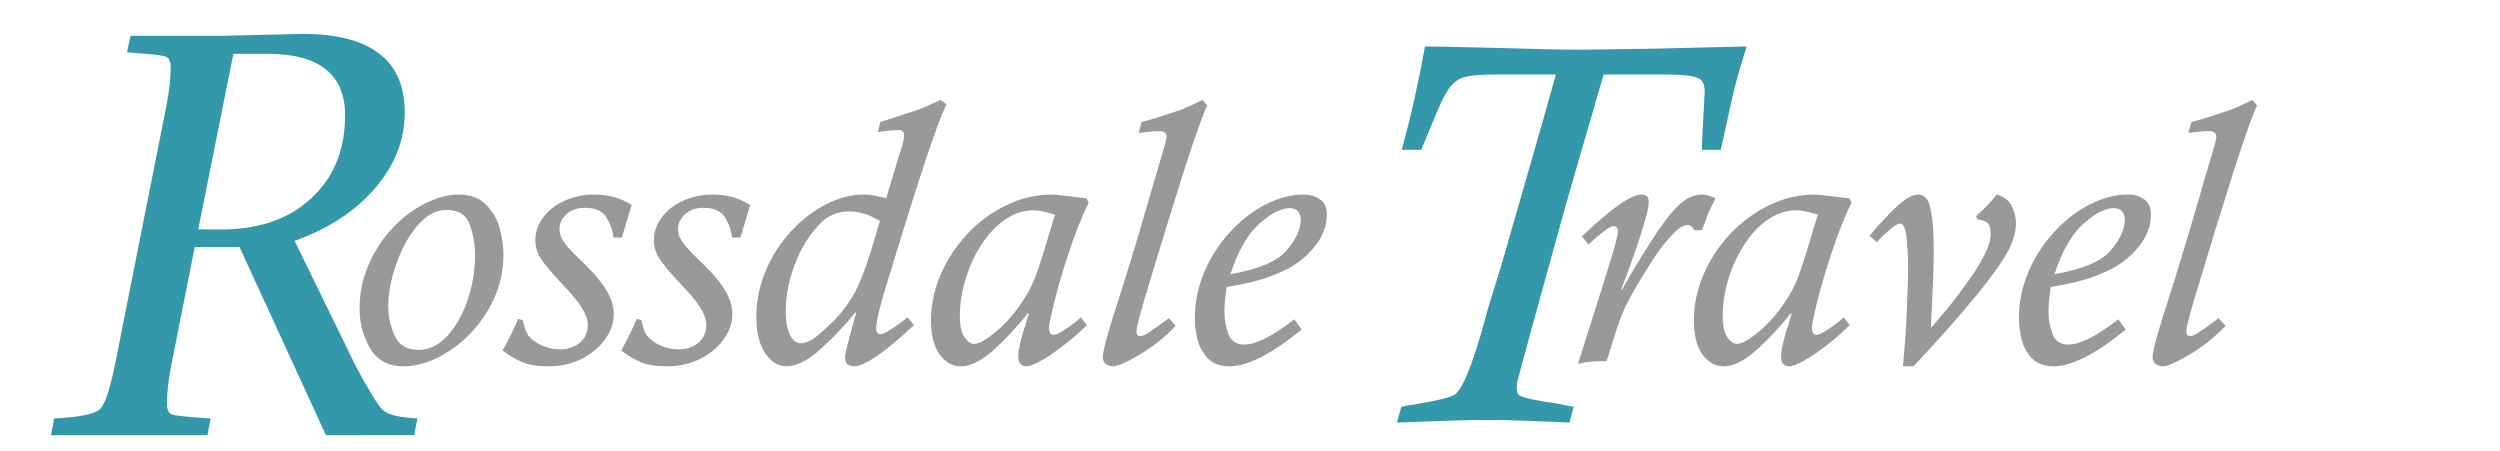
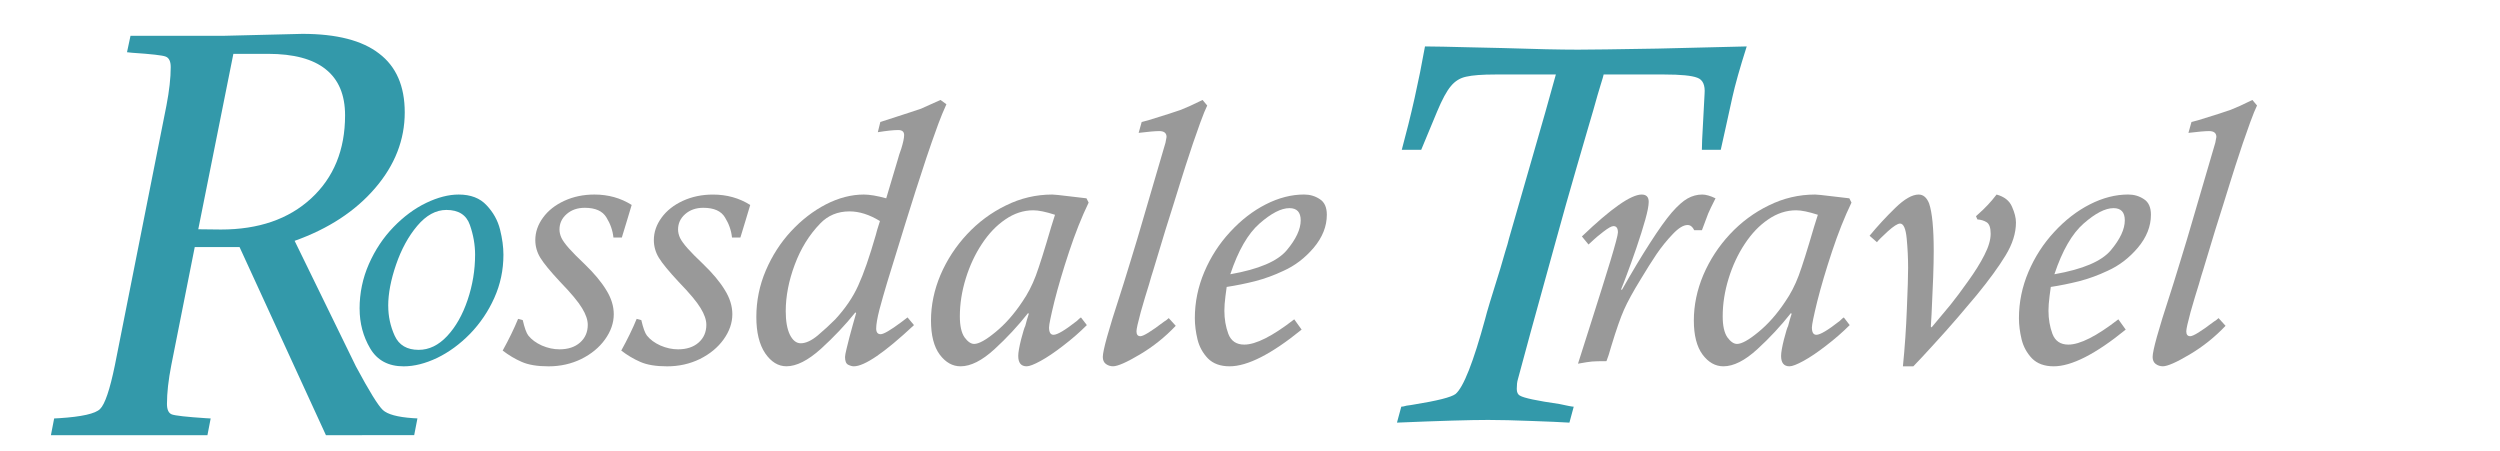
<svg xmlns="http://www.w3.org/2000/svg" width="85.295mm" height="15.369mm" viewBox="0 0 85.295 15.369" version="1.1" id="svg8">
  <g id="layer1" transform="translate(-11.82504,-2.01831)" style="display:inline">
    <g id="g33" transform="matrix(0.8909067,0,0,0.8909067,3.027285,1.375832)" style="fill:#3399aa;fill-opacity:1">
      <g aria-label="R " id="text12" style="font-size:21.167px;line-height:1.25;font-family:'Lucida Bright';-inkscape-font-specification:'Lucida Bright, Italic';font-variant-ligatures:normal;font-variant-caps:normal;font-variant-numeric:normal;font-variant-east-asian:normal;text-align:start;letter-spacing:0px;word-spacing:0px;writing-mode:lr-tb;text-anchor:start;fill:#3399aa;fill-opacity:1;stroke:none;stroke-width:0.265">
        <path d="M 22.357,17.387 19.049,10.183 h -1.716 l -0.899,4.527 q -0.165,0.847 -0.165,1.478 0,0.331 0.186,0.403 0.196,0.072 1.302,0.145 l 0.186,0.01 -0.124,0.641 h -5.994 l 0.124,-0.641 0.196,-0.01 q 1.292,-0.083 1.561,-0.351 0.279,-0.269 0.568,-1.674 l 1.974,-9.943 q 0.165,-0.858 0.165,-1.478 0,-0.331 -0.196,-0.403 -0.186,-0.072 -1.282,-0.145 l -0.196,-0.021 0.134,-0.63 h 3.617 L 21.458,2.018 q 1.964,0 2.935,0.754 0.982,0.744 0.982,2.253 0,1.581 -1.137,2.904 -1.137,1.323 -3.08,2.015 l 2.346,4.806 q 0.765,1.426 1.034,1.674 0.269,0.248 1.137,0.31 l 0.186,0.01 -0.124,0.641 z m -4.889,-7.886 0.868,0.01 q 2.16,0 3.452,-1.189 1.302,-1.199 1.302,-3.183 0,-1.178 -0.744,-1.767 Q 21.613,2.783 20.135,2.783 H 18.812 Z" style="font-size:21.167px;font-family:'Lucida Bright';-inkscape-font-specification:'Lucida Bright, Italic';font-variant-ligatures:normal;font-variant-caps:normal;font-variant-numeric:normal;font-variant-east-asian:normal;fill:#3399aa;stroke-width:0.265;fill-opacity:1" id="path2021" />
      </g>
      <g aria-label="T" id="text18" style="font-size:21.167px;line-height:1.25;font-family:'Calisto MT';-inkscape-font-specification:'Calisto MT, Italic';font-variant-ligatures:normal;font-variant-caps:normal;font-variant-numeric:normal;font-variant-east-asian:normal;text-align:start;letter-spacing:0px;word-spacing:0px;writing-mode:lr-tb;text-anchor:start;fill:#3399aa;fill-opacity:1;stroke:none;stroke-width:0.265">
        <path d="m 75.773,6.457 h -0.723 q 0,-0.031 0.01,-0.382 0.021,-0.362 0.093,-1.757 0.041,-0.506 -0.279,-0.62 Q 74.554,3.574 73.613,3.574 H 71.288 q -0.01,0.062 -0.114,0.393 -0.103,0.331 -0.124,0.413 -0.124,0.455 -0.382,1.323 -0.248,0.868 -0.424,1.457 -0.165,0.579 -0.403,1.406 -0.227,0.827 -0.382,1.375 -1.209,4.361 -1.457,5.312 -0.041,0.134 -0.041,0.362 0,0.196 0.124,0.258 0.217,0.134 1.509,0.32 0.465,0.103 0.548,0.103 l -0.165,0.61 q -0.506,-0.031 -1.406,-0.062 -1.054,-0.041 -1.705,-0.041 -1.034,0 -3.493,0.103 l 0.165,-0.61 q 0.031,0 0.083,-0.01 0.062,-0.021 0.124,-0.031 0.072,-0.01 0.155,-0.021 0.093,-0.021 0.124,-0.021 1.344,-0.217 1.592,-0.403 0.455,-0.382 1.137,-2.884 0.072,-0.31 0.579,-1.922 0.093,-0.331 0.186,-0.641 0.103,-0.32 0.145,-0.506 L 68.6,6.602 q 0.475,-1.633 0.858,-3.028 h -2.325 q -0.744,0 -1.106,0.083 -0.351,0.072 -0.589,0.362 -0.238,0.279 -0.527,0.972 l -0.61,1.468 h -0.744 Q 64.094,4.483 64.446,2.499 q 0.393,0 0.713,0.01 0.331,0.01 0.879,0.021 0.548,0.01 1.375,0.031 1.881,0.062 2.894,0.062 0.651,0 3.049,-0.041 l 3.411,-0.083 Q 76.373,3.739 76.218,4.442 76.093,5.021 75.959,5.62 75.825,6.209 75.773,6.457 Z" style="font-size:21.167px;font-family:'Calisto MT';-inkscape-font-specification:'Calisto MT, Italic';font-variant-ligatures:normal;font-variant-caps:normal;font-variant-numeric:normal;font-variant-east-asian:normal;fill:#3399aa;stroke-width:0.265;fill-opacity:1" id="path2024" />
      </g>
    </g>
-     <g id="g39" transform="matrix(0.8869912,0,0,0.8869912,2.685811,1.366383)" style="display:inline;fill:#999999">
-       <g aria-label="ossdale" id="text22" style="font-size:14.111px;line-height:1.25;font-family:'Calisto MT';-inkscape-font-specification:'Calisto MT, Italic';font-variant-ligatures:normal;font-variant-caps:normal;font-variant-numeric:normal;font-variant-east-asian:normal;text-align:start;letter-spacing:0px;word-spacing:0px;writing-mode:lr-tb;text-anchor:start;fill:#999999;fill-opacity:1;stroke:none;stroke-width:0.265">
-         <path d="m 24.135,12.607 q 0,-0.903 0.358,-1.716 0.358,-0.813 0.944,-1.419 0.586,-0.606 1.254,-0.93 0.675,-0.324 1.254,-0.324 0.696,0 1.075,0.413 0.386,0.407 0.517,0.93 0.131,0.524 0.131,0.972 0,0.882 -0.351,1.661 -0.345,0.772 -0.93,1.378 -0.586,0.599 -1.268,0.93 -0.682,0.324 -1.288,0.324 -0.882,0 -1.288,-0.689 -0.407,-0.689 -0.407,-1.53 z m 1.102,-0.11 q 0,0.606 0.248,1.151 0.248,0.544 0.923,0.544 0.599,0 1.096,-0.531 0.496,-0.531 0.785,-1.385 0.289,-0.854 0.289,-1.743 0,-0.572 -0.2,-1.144 -0.2,-0.579 -0.903,-0.579 -0.606,0 -1.123,0.613 -0.51,0.606 -0.813,1.488 -0.303,0.882 -0.303,1.585 z" style="font-size:14.111px;font-family:'Calisto MT';-inkscape-font-specification:'Calisto MT, Italic';font-variant-ligatures:normal;font-variant-caps:normal;font-variant-numeric:normal;font-variant-east-asian:normal;fill:#999999;stroke-width:0.265" id="path1993" />
+     <g id="g39" transform="matrix(0.8869912,0,0,0.8869912,2.685811,1.366383)" style="display:inline;fill:#444444">
+       <g aria-label="ossdale" id="text22" style="font-size:14.111px;line-height:1.25;font-family:'Calisto MT';-inkscape-font-specification:'Calisto MT, Italic';font-variant-ligatures:normal;font-variant-caps:normal;font-variant-numeric:normal;font-variant-east-asian:normal;text-align:start;letter-spacing:0px;word-spacing:0px;writing-mode:lr-tb;text-anchor:start;fill:#3399aa;fill-opacity:1;stroke:none;stroke-width:0.265">
+         <path d="m 24.135,12.607 q 0,-0.903 0.358,-1.716 0.358,-0.813 0.944,-1.419 0.586,-0.606 1.254,-0.93 0.675,-0.324 1.254,-0.324 0.696,0 1.075,0.413 0.386,0.407 0.517,0.93 0.131,0.524 0.131,0.972 0,0.882 -0.351,1.661 -0.345,0.772 -0.93,1.378 -0.586,0.599 -1.268,0.93 -0.682,0.324 -1.288,0.324 -0.882,0 -1.288,-0.689 -0.407,-0.689 -0.407,-1.53 z m 1.102,-0.11 q 0,0.606 0.248,1.151 0.248,0.544 0.923,0.544 0.599,0 1.096,-0.531 0.496,-0.531 0.785,-1.385 0.289,-0.854 0.289,-1.743 0,-0.572 -0.2,-1.144 -0.2,-0.579 -0.903,-0.579 -0.606,0 -1.123,0.613 -0.51,0.606 -0.813,1.488 -0.303,0.882 -0.303,1.585 z" style="font-size:14.111px;font-family:'Calisto MT';-inkscape-font-specification:'Calisto MT, Italic';font-variant-ligatures:normal;font-variant-caps:normal;font-variant-numeric:normal;font-variant-east-asian:normal;fill:#3399aa;stroke-width:0.265" id="path1993" />
        <path d="M 34.222,9.871 H 33.899 Q 33.857,9.465 33.63,9.1 33.409,8.728 32.796,8.728 q -0.42,0 -0.696,0.241 -0.276,0.241 -0.276,0.593 0,0.158 0.076,0.324 0.076,0.158 0.289,0.4 0.214,0.241 0.593,0.599 0.558,0.537 0.841,1.006 0.289,0.462 0.289,0.93 0,0.503 -0.338,0.972 -0.331,0.462 -0.91,0.751 -0.579,0.282 -1.261,0.282 -0.648,0 -1.034,-0.172 -0.379,-0.165 -0.73,-0.434 0.365,-0.661 0.593,-1.22 l 0.179,0.048 q 0.103,0.448 0.214,0.593 0.186,0.234 0.524,0.386 0.338,0.145 0.675,0.145 0.496,0 0.792,-0.262 0.296,-0.262 0.296,-0.682 0,-0.282 -0.22,-0.641 Q 32.479,12.228 31.852,11.58 31.28,10.967 31.087,10.65 30.894,10.333 30.894,9.968 q 0,-0.455 0.296,-0.861 0.296,-0.407 0.82,-0.648 0.524,-0.241 1.158,-0.241 0.799,0 1.433,0.4 -0.048,0.152 -0.165,0.551 -0.117,0.4 -0.214,0.703 z" style="font-size:14.111px;font-family:'Calisto MT';-inkscape-font-specification:'Calisto MT, Italic';font-variant-ligatures:normal;font-variant-caps:normal;font-variant-numeric:normal;font-variant-east-asian:normal;fill:#999999;stroke-width:0.265" id="path1995" />
        <path d="M 38.784,9.871 H 38.46 Q 38.418,9.465 38.191,9.1 37.971,8.728 37.357,8.728 q -0.42,0 -0.696,0.241 -0.276,0.241 -0.276,0.593 0,0.158 0.076,0.324 0.076,0.158 0.289,0.4 0.214,0.241 0.593,0.599 0.558,0.537 0.841,1.006 0.289,0.462 0.289,0.93 0,0.503 -0.338,0.972 -0.331,0.462 -0.91,0.751 -0.579,0.282 -1.261,0.282 -0.648,0 -1.034,-0.172 -0.379,-0.165 -0.73,-0.434 0.365,-0.661 0.593,-1.22 l 0.179,0.048 q 0.103,0.448 0.214,0.593 0.186,0.234 0.524,0.386 0.338,0.145 0.675,0.145 0.496,0 0.792,-0.262 0.296,-0.262 0.296,-0.682 0,-0.282 -0.22,-0.641 -0.214,-0.358 -0.841,-1.006 -0.572,-0.613 -0.765,-0.93 -0.193,-0.317 -0.193,-0.682 0,-0.455 0.296,-0.861 0.296,-0.407 0.82,-0.648 0.524,-0.241 1.158,-0.241 0.799,0 1.433,0.4 -0.048,0.152 -0.165,0.551 -0.117,0.4 -0.214,0.703 z" style="font-size:14.111px;font-family:'Calisto MT';-inkscape-font-specification:'Calisto MT, Italic';font-variant-ligatures:normal;font-variant-caps:normal;font-variant-numeric:normal;font-variant-east-asian:normal;fill:#999999;stroke-width:0.265" id="path1997" />
        <path d="m 45.212,12.944 0.248,0.296 q -1.695,1.585 -2.315,1.585 -0.096,0 -0.22,-0.062 -0.117,-0.062 -0.117,-0.296 0,-0.076 0.055,-0.303 0.055,-0.234 0.117,-0.469 0.069,-0.241 0.124,-0.455 l 0.131,-0.462 -0.028,-0.028 q -0.586,0.73 -1.33,1.406 -0.744,0.668 -1.323,0.668 -0.475,0 -0.82,-0.503 -0.338,-0.51 -0.338,-1.392 0,-0.937 0.365,-1.791 0.365,-0.854 0.972,-1.509 Q 41.34,8.976 42.07,8.597 42.808,8.218 43.531,8.218 q 0.331,0 0.861,0.145 l 0.434,-1.454 q 0.062,-0.234 0.145,-0.455 0.11,-0.358 0.11,-0.524 0,-0.193 -0.227,-0.193 -0.269,0 -0.785,0.083 l 0.096,-0.393 q 0.393,-0.131 0.62,-0.2 0.234,-0.076 0.551,-0.179 0.317,-0.103 0.393,-0.131 0.145,-0.062 0.351,-0.158 0.214,-0.096 0.4,-0.179 l 0.227,0.165 q -0.172,0.379 -0.31,0.751 -0.269,0.737 -0.462,1.316 -0.193,0.579 -0.42,1.288 -0.227,0.71 -0.379,1.206 -0.544,1.75 -0.71,2.301 -0.165,0.551 -0.296,1.04 -0.124,0.489 -0.124,0.723 0,0.22 0.172,0.22 0.172,0 0.792,-0.462 z M 44.151,9.238 q -0.606,-0.372 -1.171,-0.372 -0.682,0 -1.13,0.469 -0.634,0.655 -0.978,1.585 -0.345,0.923 -0.345,1.785 0,0.572 0.158,0.903 0.165,0.331 0.42,0.331 0.289,0 0.655,-0.303 0.365,-0.31 0.668,-0.613 0.586,-0.634 0.889,-1.309 0.31,-0.675 0.675,-1.943 0.021,-0.11 0.158,-0.531 z" style="font-size:14.111px;font-family:'Calisto MT';-inkscape-font-specification:'Calisto MT, Italic';font-variant-ligatures:normal;font-variant-caps:normal;font-variant-numeric:normal;font-variant-east-asian:normal;fill:#999999;stroke-width:0.265" id="path1999" />
        <path d="m 51.882,12.944 0.227,0.296 q -0.413,0.413 -0.91,0.792 -0.489,0.379 -0.868,0.586 -0.379,0.207 -0.537,0.207 -0.324,0 -0.324,-0.4 0,-0.193 0.11,-0.634 0.117,-0.448 0.158,-0.51 0.062,-0.248 0.138,-0.475 l -0.028,-0.028 q -0.579,0.737 -1.295,1.392 -0.717,0.655 -1.302,0.655 -0.462,0 -0.799,-0.448 -0.338,-0.455 -0.338,-1.316 0,-0.882 0.365,-1.75 0.372,-0.868 1.02,-1.564 0.648,-0.696 1.495,-1.109 0.847,-0.42 1.785,-0.42 0.11,0 0.668,0.069 0.565,0.069 0.648,0.076 l 0.083,0.165 q -0.4,0.827 -0.751,1.888 -0.351,1.061 -0.565,1.909 -0.207,0.847 -0.207,1.006 0,0.282 0.172,0.282 0.22,0 0.903,-0.537 0.11,-0.11 0.152,-0.131 z M 50.883,8.996 q -0.531,-0.172 -0.834,-0.172 -0.565,0 -1.075,0.351 -0.51,0.345 -0.903,0.944 -0.393,0.593 -0.62,1.33 -0.227,0.737 -0.227,1.454 0,0.544 0.179,0.806 0.186,0.255 0.372,0.255 0.269,0 0.82,-0.455 0.558,-0.455 1.034,-1.171 0.31,-0.448 0.517,-0.999 0.207,-0.558 0.593,-1.881 0.014,-0.034 0.069,-0.22 0.062,-0.186 0.076,-0.241 z" style="font-size:14.111px;font-family:'Calisto MT';-inkscape-font-specification:'Calisto MT, Italic';font-variant-ligatures:normal;font-variant-caps:normal;font-variant-numeric:normal;font-variant-east-asian:normal;fill:#999999;stroke-width:0.265" id="path2001" />
        <path d="m 54.101,5.848 0.117,-0.42 0.282,-0.076 Q 55.423,5.069 55.727,4.959 56.03,4.842 56.56,4.58 l 0.179,0.214 Q 56.643,4.986 56.471,5.455 56.195,6.213 55.906,7.115 55.844,7.315 55.699,7.77 55.561,8.218 55.444,8.59 55.327,8.955 55.134,9.575 l -0.469,1.55 q -0.069,0.207 -0.165,0.551 -0.145,0.455 -0.317,1.061 -0.165,0.606 -0.165,0.744 0,0.186 0.152,0.186 0.172,0 0.896,-0.551 0.124,-0.076 0.193,-0.145 l 0.269,0.296 q -0.613,0.648 -1.378,1.102 -0.765,0.455 -1.034,0.455 -0.152,0 -0.276,-0.09 -0.117,-0.09 -0.117,-0.269 0,-0.365 0.661,-2.384 0.103,-0.31 0.393,-1.261 0.296,-0.958 0.455,-1.516 0.165,-0.558 0.365,-1.247 0.207,-0.696 0.537,-1.833 0.041,-0.207 0.041,-0.22 0,-0.227 -0.282,-0.227 -0.22,0 -0.792,0.069 z" style="font-size:14.111px;font-family:'Calisto MT';-inkscape-font-specification:'Calisto MT, Italic';font-variant-ligatures:normal;font-variant-caps:normal;font-variant-numeric:normal;font-variant-east-asian:normal;fill:#999999;stroke-width:0.265" id="path2003" />
        <path d="m 60.088,13.02 0.282,0.393 q -1.736,1.412 -2.77,1.412 -0.531,0 -0.834,-0.303 -0.296,-0.31 -0.4,-0.73 -0.103,-0.427 -0.103,-0.82 0,-0.916 0.365,-1.778 0.365,-0.861 0.992,-1.537 0.627,-0.682 1.371,-1.061 0.744,-0.379 1.474,-0.379 0.338,0 0.606,0.179 0.269,0.172 0.269,0.599 0,0.668 -0.503,1.268 -0.503,0.593 -1.164,0.889 -0.537,0.255 -1.096,0.4 -0.551,0.138 -1.089,0.22 0,0.028 -0.048,0.358 -0.041,0.324 -0.041,0.558 0,0.475 0.152,0.889 0.158,0.413 0.613,0.413 0.668,0 1.922,-0.972 z m -2.46,-1.736 q 1.64,-0.289 2.17,-0.923 0.537,-0.641 0.537,-1.151 0,-0.469 -0.434,-0.469 -0.475,0 -1.151,0.593 -0.668,0.586 -1.123,1.95 z" style="font-size:14.111px;font-family:'Calisto MT';-inkscape-font-specification:'Calisto MT, Italic';font-variant-ligatures:normal;font-variant-caps:normal;font-variant-numeric:normal;font-variant-east-asian:normal;fill:#999999;stroke-width:0.265" id="path2005" />
      </g>
      <g aria-label="ravel" id="text26" style="font-size:14.111px;line-height:1.25;font-family:'Calisto MT';-inkscape-font-specification:'Calisto MT, Italic';font-variant-ligatures:normal;font-variant-caps:normal;font-variant-numeric:normal;font-variant-east-asian:normal;text-align:start;letter-spacing:0px;word-spacing:0px;writing-mode:lr-tb;text-anchor:start;fill:#999999;fill-opacity:1;stroke:none;stroke-width:0.265">
        <path d="M 71.406,10.14 71.151,9.83 q 1.681,-1.612 2.301,-1.612 0.269,0 0.269,0.282 0,0.214 -0.131,0.682 -0.131,0.469 -0.345,1.096 -0.214,0.62 -0.351,0.978 -0.131,0.358 -0.234,0.606 l 0.028,0.028 Q 73.266,10.864 73.769,10.085 74.272,9.3 74.61,8.907 74.955,8.514 75.216,8.369 75.485,8.218 75.781,8.218 q 0.207,0 0.51,0.145 -0.22,0.434 -0.282,0.586 -0.055,0.145 -0.241,0.641 h -0.296 q -0.096,-0.2 -0.255,-0.2 -0.241,0 -0.572,0.351 -0.331,0.345 -0.62,0.765 -0.282,0.42 -0.613,0.972 -0.441,0.717 -0.641,1.171 -0.2,0.448 -0.489,1.399 -0.11,0.393 -0.186,0.579 -0.4,0 -0.558,0.014 -0.158,0.014 -0.537,0.083 0.117,-0.372 0.537,-1.688 0.42,-1.316 0.71,-2.267 0.289,-0.958 0.289,-1.096 0,-0.241 -0.172,-0.241 -0.11,0 -0.393,0.22 -0.282,0.22 -0.365,0.303 z" style="font-size:14.111px;font-family:'Calisto MT';-inkscape-font-specification:'Calisto MT, Italic';font-variant-ligatures:normal;font-variant-caps:normal;font-variant-numeric:normal;font-variant-east-asian:normal;fill:#999999;stroke-width:0.265" id="path2008" />
        <path d="m 81.225,12.944 0.227,0.296 q -0.413,0.413 -0.91,0.792 -0.489,0.379 -0.868,0.586 -0.379,0.207 -0.537,0.207 -0.324,0 -0.324,-0.4 0,-0.193 0.11,-0.634 0.117,-0.448 0.158,-0.51 0.062,-0.248 0.138,-0.475 l -0.028,-0.028 q -0.579,0.737 -1.295,1.392 -0.717,0.655 -1.302,0.655 -0.462,0 -0.799,-0.448 -0.338,-0.455 -0.338,-1.316 0,-0.882 0.365,-1.75 0.372,-0.868 1.02,-1.564 0.648,-0.696 1.495,-1.109 0.847,-0.42 1.785,-0.42 0.11,0 0.668,0.069 0.565,0.069 0.648,0.076 l 0.083,0.165 q -0.4,0.827 -0.751,1.888 -0.351,1.061 -0.565,1.909 -0.207,0.847 -0.207,1.006 0,0.282 0.172,0.282 0.22,0 0.903,-0.537 0.11,-0.11 0.152,-0.131 z M 80.226,8.996 Q 79.695,8.824 79.392,8.824 q -0.565,0 -1.075,0.351 -0.51,0.345 -0.903,0.944 -0.393,0.593 -0.62,1.33 -0.227,0.737 -0.227,1.454 0,0.544 0.179,0.806 0.186,0.255 0.372,0.255 0.269,0 0.82,-0.455 0.558,-0.455 1.034,-1.171 0.31,-0.448 0.517,-0.999 0.207,-0.558 0.593,-1.881 0.014,-0.034 0.069,-0.22 0.062,-0.186 0.076,-0.241 z" style="font-size:14.111px;font-family:'Calisto MT';-inkscape-font-specification:'Calisto MT, Italic';font-variant-ligatures:normal;font-variant-caps:normal;font-variant-numeric:normal;font-variant-east-asian:normal;fill:#999999;stroke-width:0.265" id="path2010" />
        <path d="M 82.499,10.051 82.217,9.803 Q 82.672,9.251 83.202,8.735 83.733,8.218 84.105,8.218 q 0.262,0 0.4,0.338 0.179,0.524 0.179,1.84 0,0.792 -0.083,2.425 l -0.028,0.475 0.028,0.034 q 0.441,-0.524 0.73,-0.875 0.289,-0.358 0.675,-0.903 0.393,-0.544 0.627,-1.006 0.241,-0.469 0.241,-0.82 0,-0.345 -0.152,-0.441 -0.152,-0.096 -0.358,-0.11 L 86.31,9.051 Q 86.62,8.776 86.764,8.617 86.916,8.459 87.102,8.218 q 0.448,0.124 0.593,0.469 0.152,0.338 0.152,0.606 0,0.613 -0.4,1.268 -0.393,0.648 -1.109,1.523 -0.262,0.317 -0.723,0.854 -0.462,0.537 -0.951,1.068 -0.482,0.531 -0.765,0.82 h -0.4 q 0.11,-1.096 0.152,-2.212 0.048,-1.123 0.048,-1.571 0,-0.565 -0.055,-1.137 -0.055,-0.572 -0.255,-0.572 -0.138,0 -0.475,0.303 -0.331,0.303 -0.413,0.413 z" style="font-size:14.111px;font-family:'Calisto MT';-inkscape-font-specification:'Calisto MT, Italic';font-variant-ligatures:normal;font-variant-caps:normal;font-variant-numeric:normal;font-variant-east-asian:normal;fill:#999999;stroke-width:0.265" id="path2012" />
        <path d="m 91.787,13.02 0.282,0.393 q -1.736,1.412 -2.77,1.412 -0.531,0 -0.834,-0.303 -0.296,-0.31 -0.4,-0.73 -0.103,-0.427 -0.103,-0.82 0,-0.916 0.365,-1.778 0.365,-0.861 0.992,-1.537 0.627,-0.682 1.371,-1.061 0.744,-0.379 1.474,-0.379 0.338,0 0.606,0.179 0.269,0.172 0.269,0.599 0,0.668 -0.503,1.268 -0.503,0.593 -1.164,0.889 -0.537,0.255 -1.096,0.4 -0.551,0.138 -1.089,0.22 0,0.028 -0.048,0.358 -0.041,0.324 -0.041,0.558 0,0.475 0.152,0.889 0.158,0.413 0.613,0.413 0.668,0 1.922,-0.972 z M 89.327,11.284 q 1.64,-0.289 2.17,-0.923 0.537,-0.641 0.537,-1.151 0,-0.469 -0.434,-0.469 -0.475,0 -1.151,0.593 -0.668,0.586 -1.123,1.95 z" style="font-size:14.111px;font-family:'Calisto MT';-inkscape-font-specification:'Calisto MT, Italic';font-variant-ligatures:normal;font-variant-caps:normal;font-variant-numeric:normal;font-variant-east-asian:normal;fill:#999999;stroke-width:0.265" id="path2014" />
        <path d="m 94.481,5.848 0.117,-0.42 0.282,-0.076 Q 95.804,5.069 96.107,4.959 96.411,4.842 96.941,4.58 L 97.12,4.793 Q 97.024,4.986 96.852,5.455 96.576,6.213 96.287,7.115 96.225,7.315 96.08,7.77 95.942,8.218 95.825,8.59 95.708,8.955 95.515,9.575 l -0.469,1.55 q -0.069,0.207 -0.165,0.551 -0.145,0.455 -0.317,1.061 -0.165,0.606 -0.165,0.744 0,0.186 0.152,0.186 0.172,0 0.896,-0.551 0.124,-0.076 0.193,-0.145 l 0.269,0.296 q -0.613,0.648 -1.378,1.102 -0.765,0.455 -1.034,0.455 -0.152,0 -0.276,-0.09 -0.117,-0.09 -0.117,-0.269 0,-0.365 0.661,-2.384 0.103,-0.31 0.393,-1.261 0.296,-0.958 0.455,-1.516 0.165,-0.558 0.365,-1.247 0.207,-0.696 0.537,-1.833 0.041,-0.207 0.041,-0.22 0,-0.227 -0.282,-0.227 -0.22,0 -0.792,0.069 z" style="font-size:14.111px;font-family:'Calisto MT';-inkscape-font-specification:'Calisto MT, Italic';font-variant-ligatures:normal;font-variant-caps:normal;font-variant-numeric:normal;font-variant-east-asian:normal;fill:#999999;stroke-width:0.265" id="path2016" />
      </g>
    </g>
  </g>
</svg>
